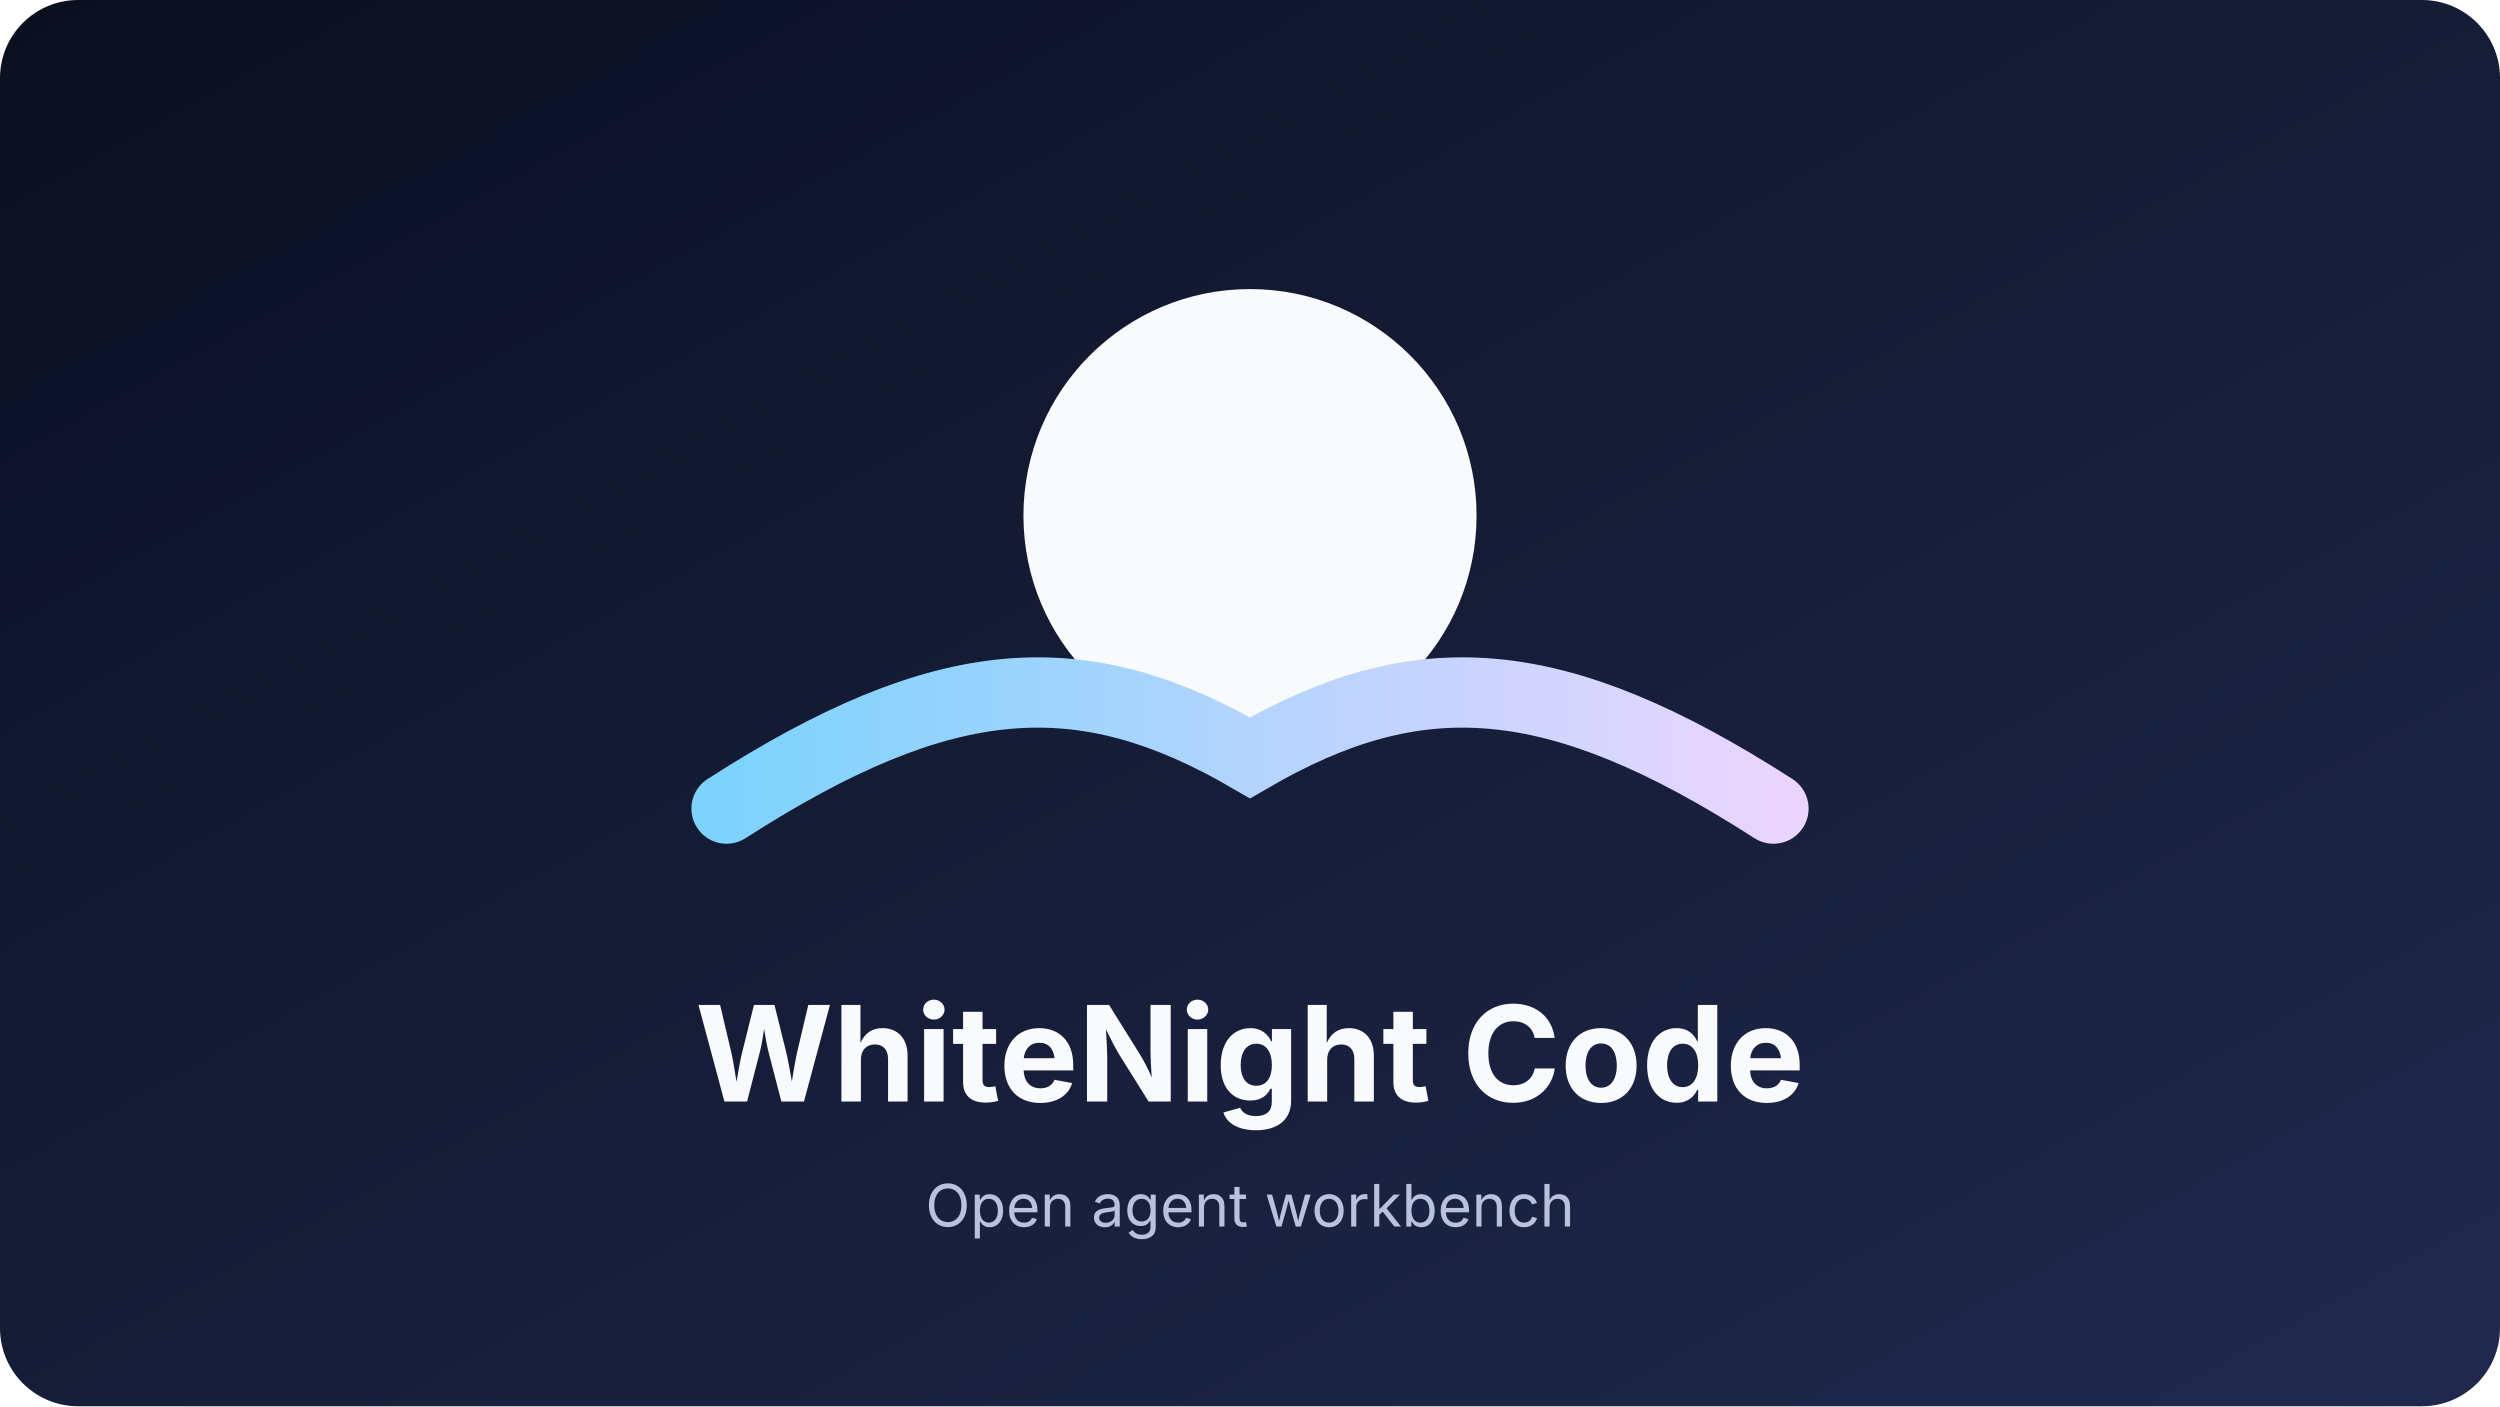
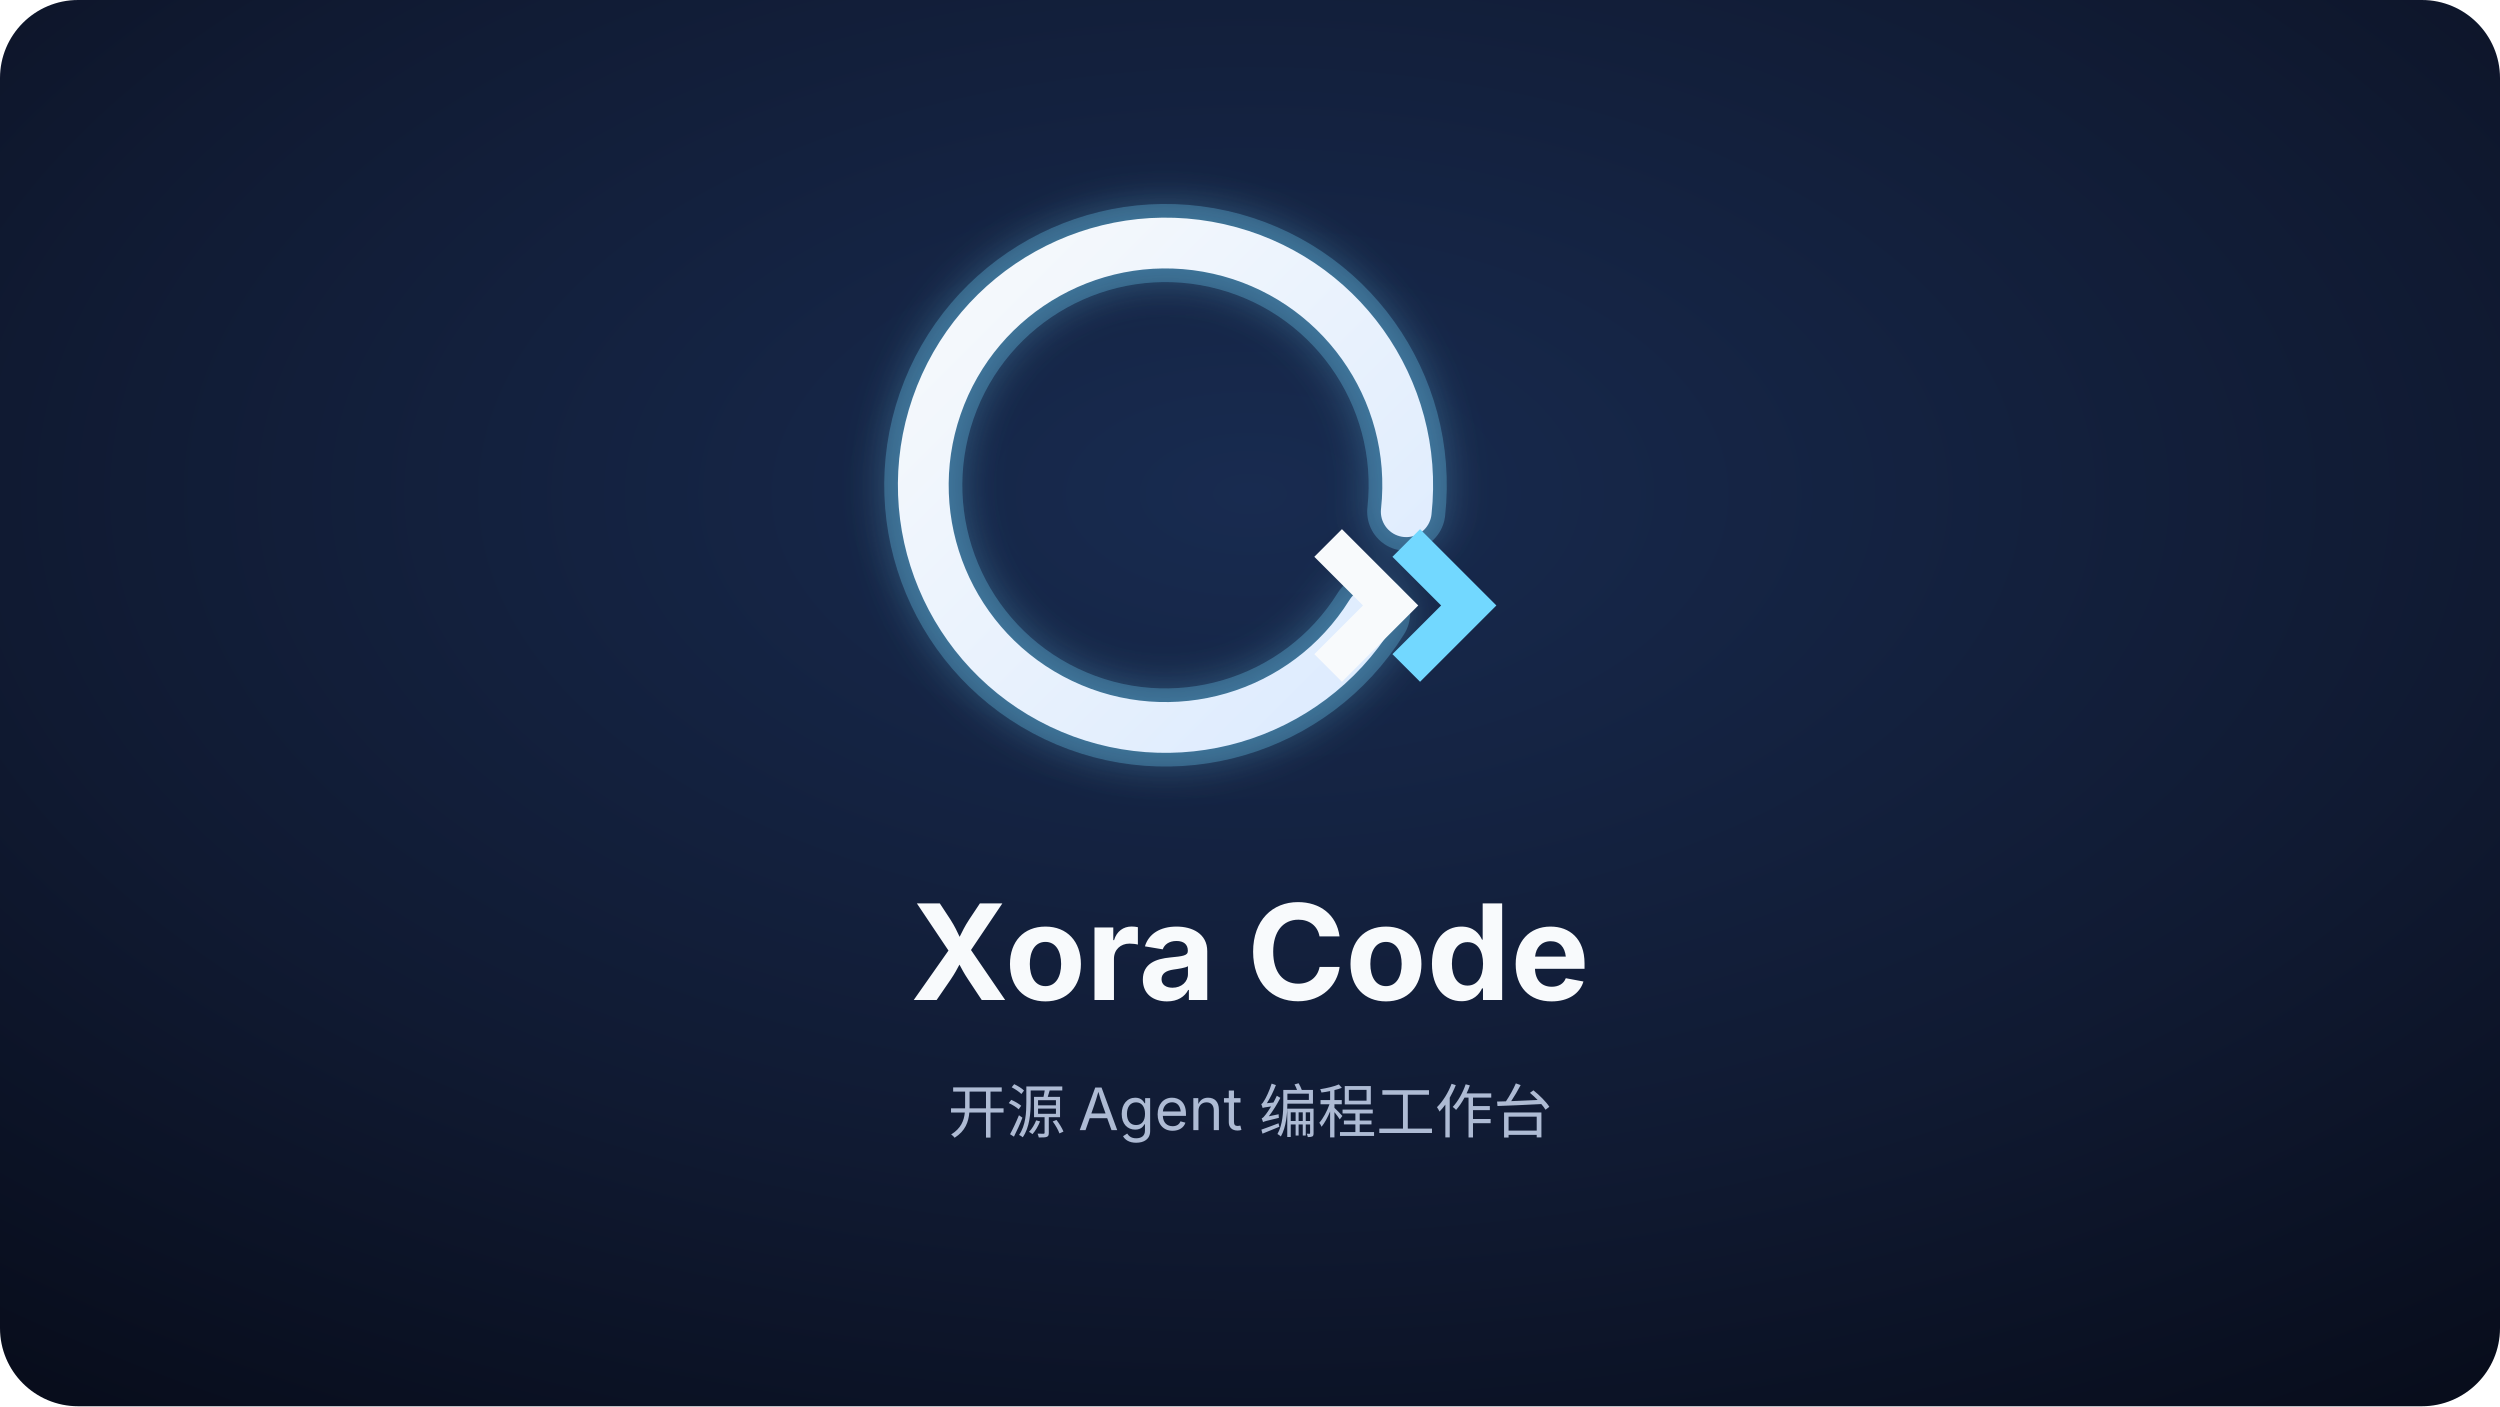
- <svg xmlns="http://www.w3.org/2000/svg" width="640" height="360" viewBox="0 0 640 360" role="img" aria-labelledby="title">
+ <svg xmlns="http://www.w3.org/2000/svg" width="640" height="360" viewBox="0 0 640 360" role="img" aria-labelledby="title description">
+   <description id="description">Xora Code 品牌图标和应用名称。</description>
  <defs>
-     <linearGradient id="background" x1="0" y1="0" x2="1" y2="1">
-       <stop offset="0" stop-color="#0b1020" />
-       <stop offset="1" stop-color="#20294e" />
+     <radialGradient id="background" cx="50%" cy="35%" r="80%">
+       <stop offset="0" stop-color="#182b50" />
+       <stop offset=".62" stop-color="#101a32" />
+       <stop offset="1" stop-color="#080d1c" />
+     </radialGradient>
+     <linearGradient id="ice" x1="0" y1="0" x2="1" y2="1">
+       <stop offset="0" stop-color="#f8fafc" />
+       <stop offset="1" stop-color="#dbeafe" />
    </linearGradient>
-     <linearGradient id="accent" x1="0" y1="0" x2="1" y2="0">
-       <stop offset="0" stop-color="#7dd3fc" />
-       <stop offset="1" stop-color="#e9d5ff" />
-     </linearGradient>
+     <filter id="glow" x="-50%" y="-50%" width="200%" height="200%">
+       <feGaussianBlur stdDeviation="5" result="blur" />
+       <feMerge>
+         <feMergeNode in="blur" />
+         <feMergeNode in="SourceGraphic" />
+       </feMerge>
+     </filter>
  </defs>
  <rect width="640" height="360" rx="20" fill="url(#background)" />
-   <circle cx="320" cy="132" r="58" fill="#f8fafc" />
-   <path d="M186 207c56-36 91-38 134-13 43-25 78-23 134 13" fill="none" stroke="url(#accent)" stroke-linecap="round" stroke-width="18" />
-   <text x="320" y="282" fill="#f8fafc" font-family="-apple-system, BlinkMacSystemFont, Segoe UI, sans-serif" font-size="34" font-weight="650" text-anchor="middle">WhiteNight Code</text>
-   <text x="320" y="314" fill="#b8c2dc" font-family="-apple-system, BlinkMacSystemFont, Segoe UI, sans-serif" font-size="15" text-anchor="middle">Open agent workbench</text>
+   <g transform="translate(246 46)">
+     <path d="M105 111A62 62 0 1 1 114 85" fill="none" stroke="#72d8ff" stroke-opacity=".28" stroke-width="20" stroke-linecap="round" filter="url(#glow)" />
+     <path d="M105 111A62 62 0 1 1 114 85" fill="none" stroke="url(#ice)" stroke-width="13" stroke-linecap="round" />
+     <path d="m94 93 16 16-16 16" fill="none" stroke="#f8fafc" stroke-width="10" />
+     <path d="m114 93 16 16-16 16" fill="none" stroke="#72d8ff" stroke-width="10" />
+   </g>
+   <text x="320" y="256" fill="#f8fafc" font-family="-apple-system, BlinkMacSystemFont, Segoe UI, sans-serif" font-size="34" font-weight="650" text-anchor="middle">Xora Code</text>
+   <text x="320" y="290" fill="#aebbd4" font-family="-apple-system, BlinkMacSystemFont, Segoe UI, sans-serif" font-size="15" text-anchor="middle">开源 Agent 编程工作台</text>
</svg>
